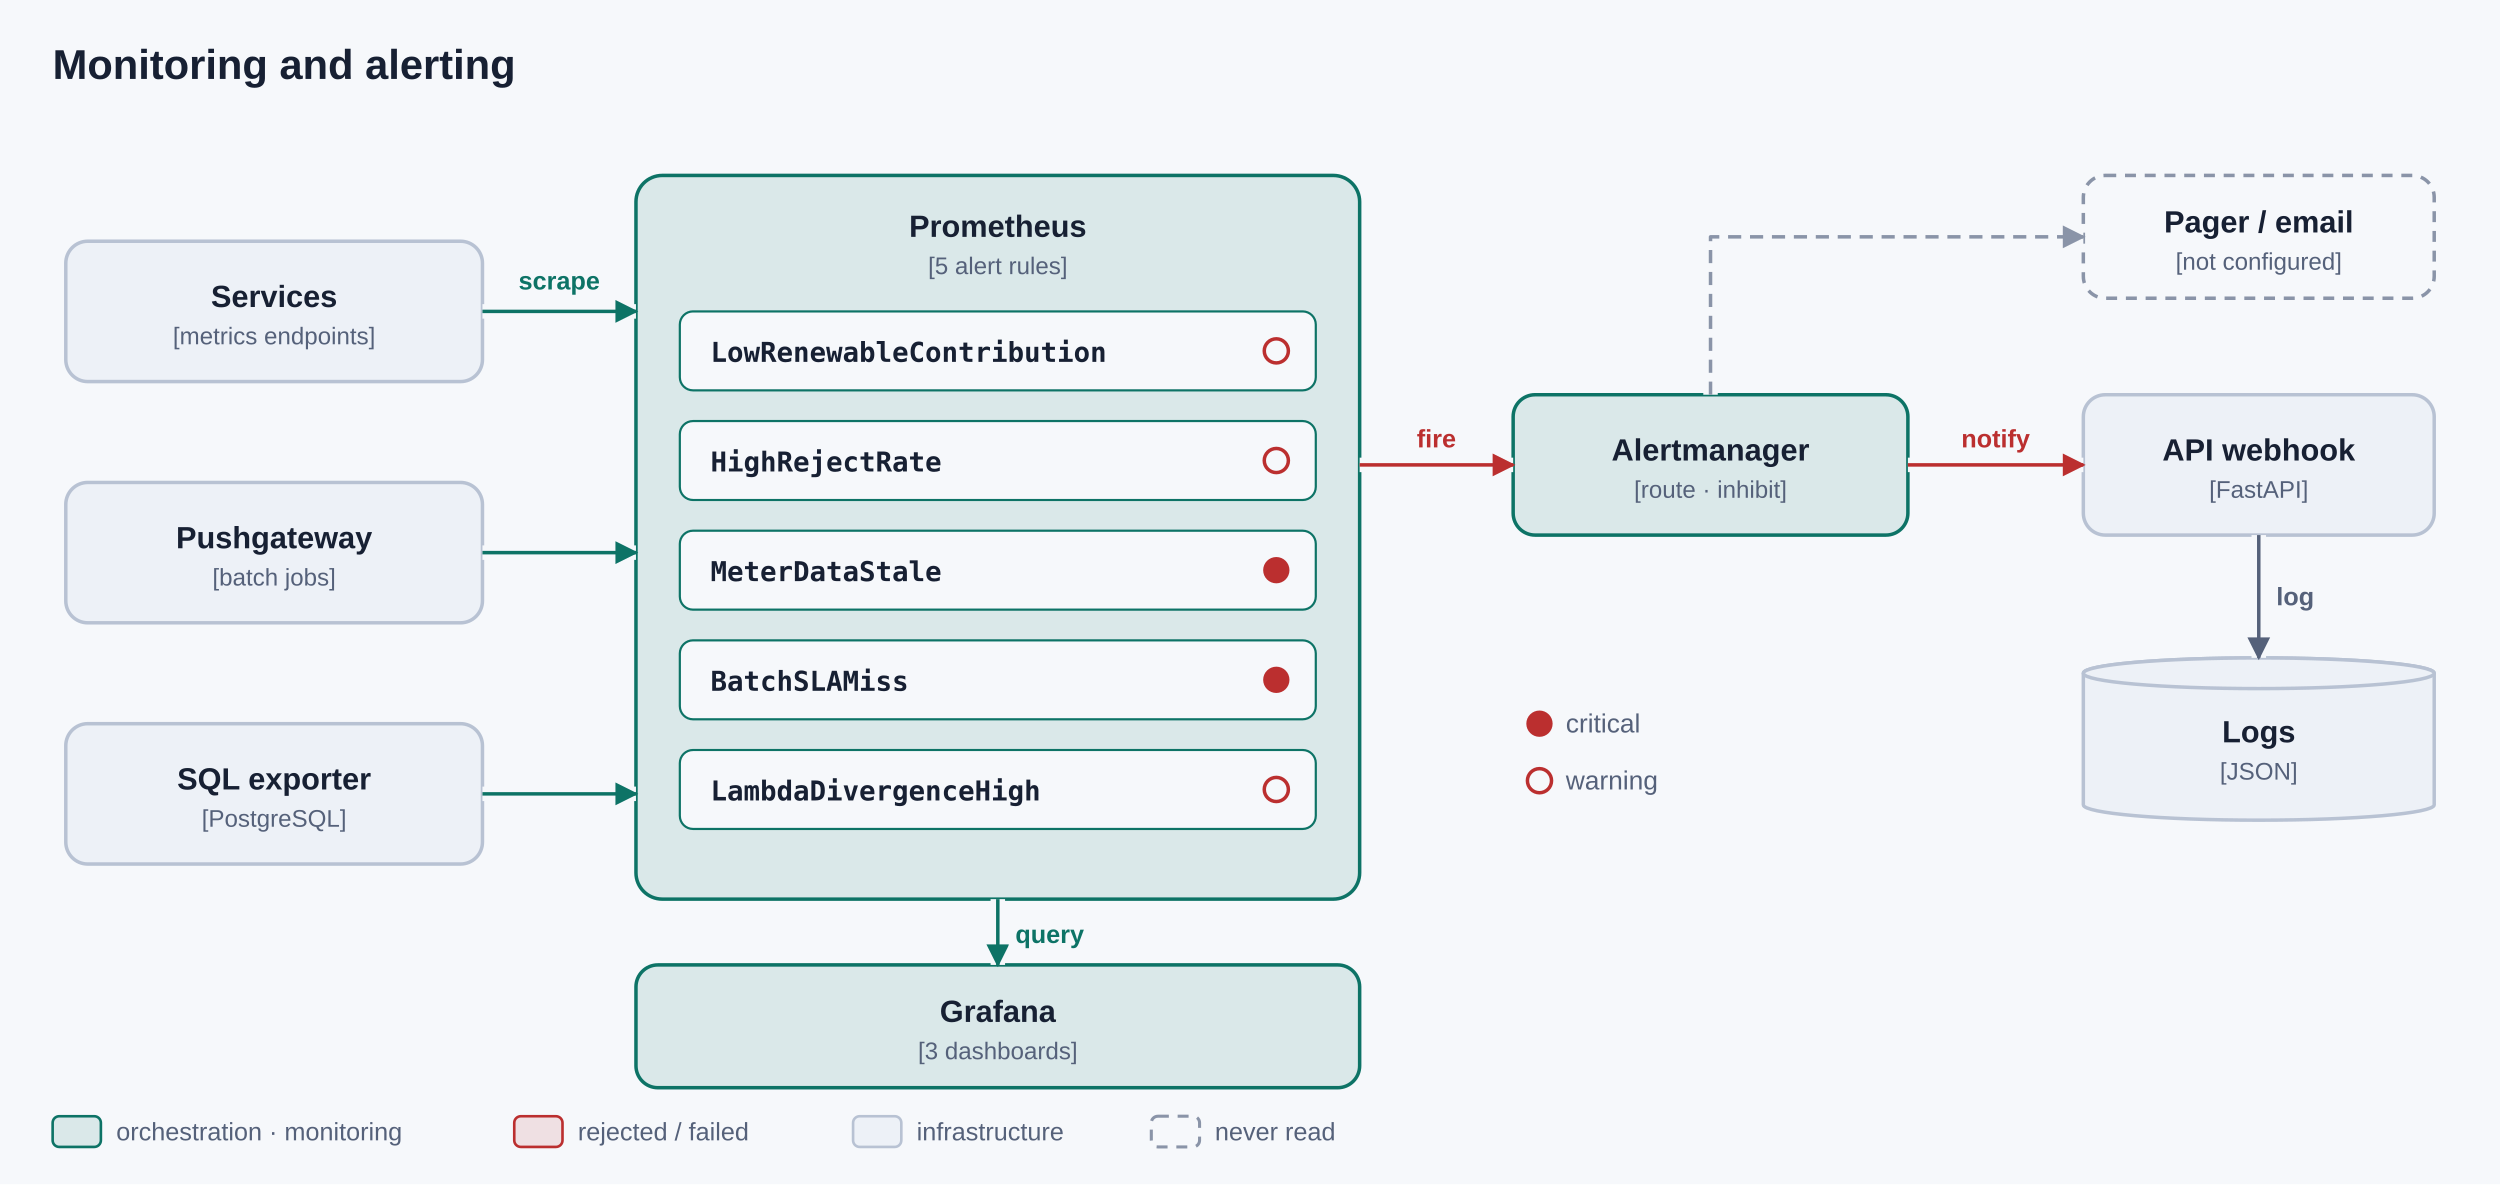
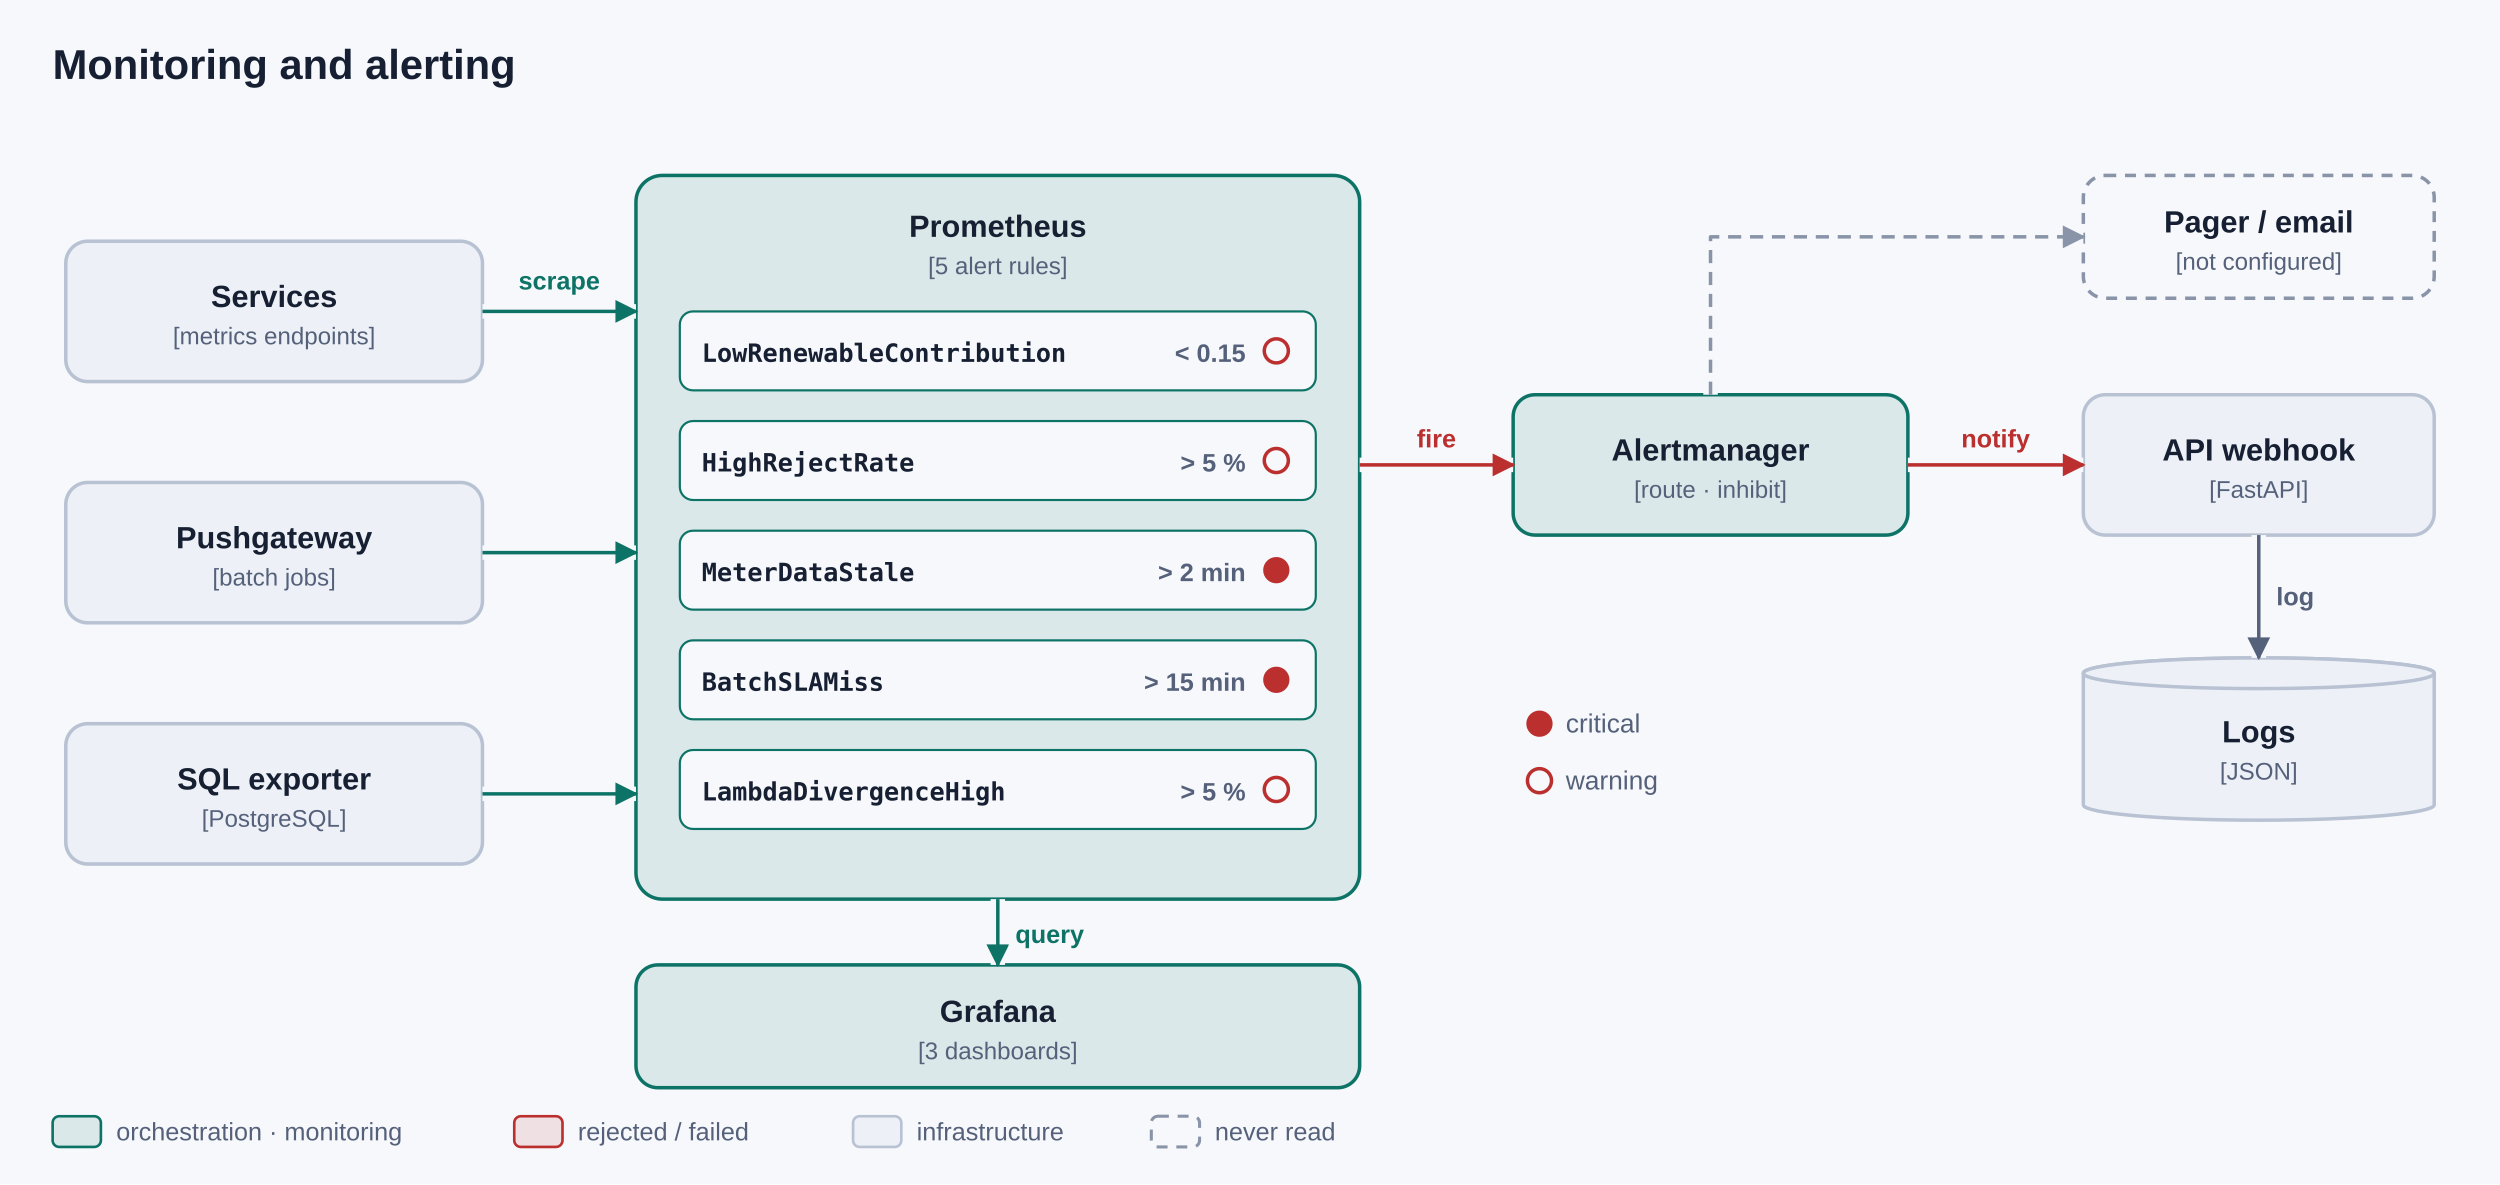
<svg xmlns="http://www.w3.org/2000/svg" width="1140" height="540" viewBox="0 0 1140 540" role="img" aria-labelledby="title desc">
  <defs>
    <marker id="ah-control-f" viewBox="0 0 10 10" refX="9" refY="5" markerWidth="6.5" markerHeight="6.5" orient="auto-start-reverse">
      <path d="M0,0 L10,5 L0,10 z" fill="#0d7366" />
    </marker>
    <marker id="ah-failure-f" viewBox="0 0 10 10" refX="9" refY="5" markerWidth="6.5" markerHeight="6.5" orient="auto-start-reverse">
      <path d="M0,0 L10,5 L0,10 z" fill="#bb2f2f" />
    </marker>
    <marker id="ah-muted-f" viewBox="0 0 10 10" refX="9" refY="5" markerWidth="6.5" markerHeight="6.5" orient="auto-start-reverse">
      <path d="M0,0 L10,5 L0,10 z" fill="#55617a" />
    </marker>
    <marker id="ah-unused-f" viewBox="0 0 10 10" refX="9" refY="5" markerWidth="6.5" markerHeight="6.5" orient="auto-start-reverse">
      <path d="M0,0 L10,5 L0,10 z" fill="#8a94a8" />
    </marker>
  </defs>
  <rect width="1140" height="540" fill="#f6f8fb" />
  <text x="24.0" y="36.0" font-family="'Segoe UI', -apple-system, BlinkMacSystemFont, 'Helvetica Neue', Arial, sans-serif" font-size="19" font-weight="650" fill="#172033" text-anchor="start">Monitoring and alerting</text>
  <rect x="30.0" y="110.0" width="190.0" height="64.0" rx="10" fill="#edf1f7" stroke="#b8c2d3" stroke-width="1.6" />
  <text x="125.0" y="140.0" font-family="'Segoe UI', -apple-system, BlinkMacSystemFont, 'Helvetica Neue', Arial, sans-serif" font-size="14" font-weight="650" fill="#172033" text-anchor="middle">Services</text>
  <text x="125.0" y="157.0" font-family="'Segoe UI', -apple-system, BlinkMacSystemFont, 'Helvetica Neue', Arial, sans-serif" font-size="11" font-weight="400" fill="#55617a" text-anchor="middle">[metrics endpoints]</text>
  <rect x="30.0" y="220.0" width="190.0" height="64.0" rx="10" fill="#edf1f7" stroke="#b8c2d3" stroke-width="1.6" />
  <text x="125.0" y="250.0" font-family="'Segoe UI', -apple-system, BlinkMacSystemFont, 'Helvetica Neue', Arial, sans-serif" font-size="14" font-weight="650" fill="#172033" text-anchor="middle">Pushgateway</text>
  <text x="125.0" y="267.0" font-family="'Segoe UI', -apple-system, BlinkMacSystemFont, 'Helvetica Neue', Arial, sans-serif" font-size="11" font-weight="400" fill="#55617a" text-anchor="middle">[batch jobs]</text>
  <rect x="30.0" y="330.0" width="190.0" height="64.0" rx="10" fill="#edf1f7" stroke="#b8c2d3" stroke-width="1.6" />
  <text x="125.0" y="360.0" font-family="'Segoe UI', -apple-system, BlinkMacSystemFont, 'Helvetica Neue', Arial, sans-serif" font-size="14" font-weight="650" fill="#172033" text-anchor="middle">SQL exporter</text>
  <text x="125.0" y="377.0" font-family="'Segoe UI', -apple-system, BlinkMacSystemFont, 'Helvetica Neue', Arial, sans-serif" font-size="11" font-weight="400" fill="#55617a" text-anchor="middle">[PostgreSQL]</text>
  <rect x="290.0" y="80.0" width="330.0" height="330.0" rx="12" fill="#dae8e9" stroke="#0d7366" stroke-width="1.6" />
  <text x="455.0" y="108.0" font-family="'Segoe UI', -apple-system, BlinkMacSystemFont, 'Helvetica Neue', Arial, sans-serif" font-size="14" font-weight="650" fill="#172033" text-anchor="middle">Prometheus</text>
  <text x="455.0" y="125.0" font-family="'Segoe UI', -apple-system, BlinkMacSystemFont, 'Helvetica Neue', Arial, sans-serif" font-size="11" font-weight="400" fill="#55617a" text-anchor="middle">[5 alert rules]</text>
  <rect x="310.0" y="142.0" width="290.0" height="36.0" rx="6" fill="#f6f8fb" stroke="#0d7366" stroke-width="1" />
-   <text x="324.0" y="165.0" font-family="ui-monospace, 'SFMono-Regular', 'Cascadia Mono', Consolas, Menlo, monospace" font-size="12.5" font-weight="600" fill="#172033" text-anchor="start">LowRenewableContribution</text>
+   <text x="320.0" y="165.0" font-family="ui-monospace, 'SFMono-Regular', 'Cascadia Mono', Consolas, Menlo, monospace" font-size="11.5" font-weight="600" fill="#172033" text-anchor="start">LowRenewableContribution</text>
+   <text x="568.0" y="165.0" font-family="'Segoe UI', -apple-system, BlinkMacSystemFont, 'Helvetica Neue', Arial, sans-serif" font-size="11.5" font-weight="600" fill="#55617a" text-anchor="end">&lt; 0.15</text>
  <circle cx="582" cy="160" r="5.5" fill="none" stroke="#bb2f2f" stroke-width="1.6" />
  <rect x="310.0" y="192.0" width="290.0" height="36.0" rx="6" fill="#f6f8fb" stroke="#0d7366" stroke-width="1" />
-   <text x="324.0" y="215.0" font-family="ui-monospace, 'SFMono-Regular', 'Cascadia Mono', Consolas, Menlo, monospace" font-size="12.5" font-weight="600" fill="#172033" text-anchor="start">HighRejectRate</text>
+   <text x="320.0" y="215.0" font-family="ui-monospace, 'SFMono-Regular', 'Cascadia Mono', Consolas, Menlo, monospace" font-size="11.5" font-weight="600" fill="#172033" text-anchor="start">HighRejectRate</text>
+   <text x="568.0" y="215.0" font-family="'Segoe UI', -apple-system, BlinkMacSystemFont, 'Helvetica Neue', Arial, sans-serif" font-size="11.5" font-weight="600" fill="#55617a" text-anchor="end">&gt; 5 %</text>
  <circle cx="582" cy="210" r="5.5" fill="none" stroke="#bb2f2f" stroke-width="1.6" />
  <rect x="310.0" y="242.0" width="290.0" height="36.0" rx="6" fill="#f6f8fb" stroke="#0d7366" stroke-width="1" />
-   <text x="324.0" y="265.0" font-family="ui-monospace, 'SFMono-Regular', 'Cascadia Mono', Consolas, Menlo, monospace" font-size="12.5" font-weight="600" fill="#172033" text-anchor="start">MeterDataStale</text>
+   <text x="320.0" y="265.0" font-family="ui-monospace, 'SFMono-Regular', 'Cascadia Mono', Consolas, Menlo, monospace" font-size="11.5" font-weight="600" fill="#172033" text-anchor="start">MeterDataStale</text>
+   <text x="568.0" y="265.0" font-family="'Segoe UI', -apple-system, BlinkMacSystemFont, 'Helvetica Neue', Arial, sans-serif" font-size="11.5" font-weight="600" fill="#55617a" text-anchor="end">&gt; 2 min</text>
  <circle cx="582" cy="260" r="6" fill="#bb2f2f" />
  <rect x="310.0" y="292.0" width="290.0" height="36.0" rx="6" fill="#f6f8fb" stroke="#0d7366" stroke-width="1" />
-   <text x="324.0" y="315.0" font-family="ui-monospace, 'SFMono-Regular', 'Cascadia Mono', Consolas, Menlo, monospace" font-size="12.5" font-weight="600" fill="#172033" text-anchor="start">BatchSLAMiss</text>
+   <text x="320.0" y="315.0" font-family="ui-monospace, 'SFMono-Regular', 'Cascadia Mono', Consolas, Menlo, monospace" font-size="11.5" font-weight="600" fill="#172033" text-anchor="start">BatchSLAMiss</text>
+   <text x="568.0" y="315.0" font-family="'Segoe UI', -apple-system, BlinkMacSystemFont, 'Helvetica Neue', Arial, sans-serif" font-size="11.5" font-weight="600" fill="#55617a" text-anchor="end">&gt; 15 min</text>
  <circle cx="582" cy="310" r="6" fill="#bb2f2f" />
  <rect x="310.0" y="342.0" width="290.0" height="36.0" rx="6" fill="#f6f8fb" stroke="#0d7366" stroke-width="1" />
-   <text x="324.0" y="365.0" font-family="ui-monospace, 'SFMono-Regular', 'Cascadia Mono', Consolas, Menlo, monospace" font-size="12.5" font-weight="600" fill="#172033" text-anchor="start">LambdaDivergenceHigh</text>
+   <text x="320.0" y="365.0" font-family="ui-monospace, 'SFMono-Regular', 'Cascadia Mono', Consolas, Menlo, monospace" font-size="11.5" font-weight="600" fill="#172033" text-anchor="start">LambdaDivergenceHigh</text>
+   <text x="568.0" y="365.0" font-family="'Segoe UI', -apple-system, BlinkMacSystemFont, 'Helvetica Neue', Arial, sans-serif" font-size="11.5" font-weight="600" fill="#55617a" text-anchor="end">&gt; 5 %</text>
  <circle cx="582" cy="360" r="5.5" fill="none" stroke="#bb2f2f" stroke-width="1.6" />
  <rect x="690.0" y="180.0" width="180.0" height="64.0" rx="10" fill="#dae8e9" stroke="#0d7366" stroke-width="1.6" />
  <text x="780.0" y="210.0" font-family="'Segoe UI', -apple-system, BlinkMacSystemFont, 'Helvetica Neue', Arial, sans-serif" font-size="14" font-weight="650" fill="#172033" text-anchor="middle">Alertmanager</text>
  <text x="780.0" y="227.0" font-family="'Segoe UI', -apple-system, BlinkMacSystemFont, 'Helvetica Neue', Arial, sans-serif" font-size="11" font-weight="400" fill="#55617a" text-anchor="middle">[route · inhibit]</text>
  <rect x="950.0" y="180.0" width="160.0" height="64.0" rx="10" fill="#edf1f7" stroke="#b8c2d3" stroke-width="1.6" />
  <text x="1030.0" y="210.0" font-family="'Segoe UI', -apple-system, BlinkMacSystemFont, 'Helvetica Neue', Arial, sans-serif" font-size="14" font-weight="650" fill="#172033" text-anchor="middle">API webhook</text>
  <text x="1030.0" y="227.0" font-family="'Segoe UI', -apple-system, BlinkMacSystemFont, 'Helvetica Neue', Arial, sans-serif" font-size="11" font-weight="400" fill="#55617a" text-anchor="middle">[FastAPI]</text>
  <path d="M950,307 V367 A80.0,7 0 0 0 1110,367 V307 A80.0,7 0 0 0 950,307 Z" fill="#edf1f7" stroke="#b8c2d3" stroke-width="1.6" />
  <ellipse cx="1030.0" cy="307" rx="80.0" ry="7" fill="#edf1f7" stroke="#b8c2d3" stroke-width="1.6" />
  <text x="1030.0" y="338.5" font-family="'Segoe UI', -apple-system, BlinkMacSystemFont, 'Helvetica Neue', Arial, sans-serif" font-size="14" font-weight="650" fill="#172033" text-anchor="middle">Logs</text>
  <text x="1030.0" y="355.5" font-family="'Segoe UI', -apple-system, BlinkMacSystemFont, 'Helvetica Neue', Arial, sans-serif" font-size="11" font-weight="400" fill="#55617a" text-anchor="middle">[JSON]</text>
  <rect x="950.0" y="80.0" width="160.0" height="56.0" rx="10" fill="#f6f8fb" stroke="#8a94a8" stroke-width="1.6" stroke-dasharray="5 4" />
  <text x="1030.0" y="106.0" font-family="'Segoe UI', -apple-system, BlinkMacSystemFont, 'Helvetica Neue', Arial, sans-serif" font-size="14" font-weight="650" fill="#172033" text-anchor="middle">Pager / email</text>
  <text x="1030.0" y="123.0" font-family="'Segoe UI', -apple-system, BlinkMacSystemFont, 'Helvetica Neue', Arial, sans-serif" font-size="11" font-weight="400" fill="#55617a" text-anchor="middle">[not configured]</text>
  <rect x="290.0" y="440.0" width="330.0" height="56.0" rx="10" fill="#dae8e9" stroke="#0d7366" stroke-width="1.6" />
  <text x="455.0" y="466.0" font-family="'Segoe UI', -apple-system, BlinkMacSystemFont, 'Helvetica Neue', Arial, sans-serif" font-size="14" font-weight="650" fill="#172033" text-anchor="middle">Grafana</text>
  <text x="455.0" y="483.0" font-family="'Segoe UI', -apple-system, BlinkMacSystemFont, 'Helvetica Neue', Arial, sans-serif" font-size="11" font-weight="400" fill="#55617a" text-anchor="middle">[3 dashboards]</text>
  <path d="M220.0,142.0 L290.0,142.0" fill="none" stroke="#f6f8fb" stroke-width="6.6" stroke-linejoin="round" />
  <path d="M220.0,142.0 L290.0,142.0" fill="none" stroke="#0d7366" stroke-width="1.6" stroke-linejoin="round" marker-end="url(#ah-control-f)" />
  <rect x="234.8" y="121.5" width="40.5" height="15.5" rx="3" fill="#f6f8fb" />
  <text x="255.0" y="132.0" font-family="'Segoe UI', -apple-system, BlinkMacSystemFont, 'Helvetica Neue', Arial, sans-serif" font-size="11.5" font-weight="600" fill="#0d7366" text-anchor="middle">scrape</text>
  <path d="M220.0,252.0 L290.0,252.0" fill="none" stroke="#f6f8fb" stroke-width="6.6" stroke-linejoin="round" />
  <path d="M220.0,252.0 L290.0,252.0" fill="none" stroke="#0d7366" stroke-width="1.6" stroke-linejoin="round" marker-end="url(#ah-control-f)" />
  <path d="M220.0,362.0 L290.0,362.0" fill="none" stroke="#f6f8fb" stroke-width="6.6" stroke-linejoin="round" />
  <path d="M220.0,362.0 L290.0,362.0" fill="none" stroke="#0d7366" stroke-width="1.6" stroke-linejoin="round" marker-end="url(#ah-control-f)" />
  <path d="M620.0,212.0 L690.0,212.0" fill="none" stroke="#f6f8fb" stroke-width="6.6" stroke-linejoin="round" />
  <path d="M620.0,212.0 L690.0,212.0" fill="none" stroke="#bb2f2f" stroke-width="1.6" stroke-linejoin="round" marker-end="url(#ah-failure-f)" />
  <rect x="640.5" y="193.5" width="29.0" height="15.5" rx="3" fill="#f6f8fb" />
  <text x="655.0" y="204.0" font-family="'Segoe UI', -apple-system, BlinkMacSystemFont, 'Helvetica Neue', Arial, sans-serif" font-size="11.5" font-weight="600" fill="#bb2f2f" text-anchor="middle">fire</text>
  <path d="M870.0,212.0 L950.0,212.0" fill="none" stroke="#f6f8fb" stroke-width="6.6" stroke-linejoin="round" />
  <path d="M870.0,212.0 L950.0,212.0" fill="none" stroke="#bb2f2f" stroke-width="1.6" stroke-linejoin="round" marker-end="url(#ah-failure-f)" />
  <rect x="889.8" y="193.5" width="40.5" height="15.5" rx="3" fill="#f6f8fb" />
  <text x="910.0" y="204.0" font-family="'Segoe UI', -apple-system, BlinkMacSystemFont, 'Helvetica Neue', Arial, sans-serif" font-size="11.5" font-weight="600" fill="#bb2f2f" text-anchor="middle">notify</text>
  <path d="M1030.0,244.0 L1030.0,300.0" fill="none" stroke="#f6f8fb" stroke-width="6.6" stroke-linejoin="round" />
  <path d="M1030.0,244.0 L1030.0,300.0" fill="none" stroke="#55617a" stroke-width="1.6" stroke-linejoin="round" marker-end="url(#ah-muted-f)" />
  <rect x="1035.0" y="265.5" width="23.2" height="15.5" rx="3" fill="#f6f8fb" />
  <text x="1038.0" y="276.0" font-family="'Segoe UI', -apple-system, BlinkMacSystemFont, 'Helvetica Neue', Arial, sans-serif" font-size="11.5" font-weight="600" fill="#55617a" text-anchor="start">log</text>
  <path d="M780.0,180.0 L780.0,108.0 L950.0,108.0" fill="none" stroke="#f6f8fb" stroke-width="6.6" stroke-linejoin="round" />
  <path d="M780.0,180.0 L780.0,108.0 L950.0,108.0" fill="none" stroke="#8a94a8" stroke-width="1.6" stroke-linejoin="round" stroke-dasharray="6 4" marker-end="url(#ah-unused-f)" />
  <path d="M455.0,410.0 L455.0,440.0" fill="none" stroke="#f6f8fb" stroke-width="6.6" stroke-linejoin="round" />
  <path d="M455.0,410.0 L455.0,440.0" fill="none" stroke="#0d7366" stroke-width="1.6" stroke-linejoin="round" marker-end="url(#ah-control-f)" />
  <rect x="460.0" y="419.5" width="34.8" height="15.5" rx="3" fill="#f6f8fb" />
  <text x="463.0" y="430.0" font-family="'Segoe UI', -apple-system, BlinkMacSystemFont, 'Helvetica Neue', Arial, sans-serif" font-size="11.5" font-weight="600" fill="#0d7366" text-anchor="start">query</text>
  <circle cx="702" cy="330" r="6" fill="#bb2f2f" />
  <text x="714.0" y="334.0" font-family="'Segoe UI', -apple-system, BlinkMacSystemFont, 'Helvetica Neue', Arial, sans-serif" font-size="12" font-weight="400" fill="#55617a" text-anchor="start">critical</text>
  <circle cx="702" cy="356" r="5.5" fill="none" stroke="#bb2f2f" stroke-width="1.6" />
  <text x="714.0" y="360.0" font-family="'Segoe UI', -apple-system, BlinkMacSystemFont, 'Helvetica Neue', Arial, sans-serif" font-size="12" font-weight="400" fill="#55617a" text-anchor="start">warning</text>
  <rect x="24.0" y="509.0" width="22.0" height="14.0" rx="3" fill="#dae8e9" stroke="#0d7366" stroke-width="1.2" />
  <text x="53.0" y="520.0" font-family="'Segoe UI', -apple-system, BlinkMacSystemFont, 'Helvetica Neue', Arial, sans-serif" font-size="11.5" font-weight="400" fill="#55617a" text-anchor="start">orchestration · monitoring</text>
  <rect x="234.5" y="509.0" width="22.0" height="14.0" rx="3" fill="#efe0e3" stroke="#bb2f2f" stroke-width="1.2" />
  <text x="263.5" y="520.0" font-family="'Segoe UI', -apple-system, BlinkMacSystemFont, 'Helvetica Neue', Arial, sans-serif" font-size="11.5" font-weight="400" fill="#55617a" text-anchor="start">rejected / failed</text>
  <rect x="389.0" y="509.0" width="22.0" height="14.0" rx="3" fill="#edf1f7" stroke="#b8c2d3" stroke-width="1.2" />
  <text x="418.0" y="520.0" font-family="'Segoe UI', -apple-system, BlinkMacSystemFont, 'Helvetica Neue', Arial, sans-serif" font-size="11.5" font-weight="400" fill="#55617a" text-anchor="start">infrastructure</text>
  <rect x="525.0" y="509.0" width="22.0" height="14.0" rx="3" fill="none" stroke="#8a94a8" stroke-width="1.4" stroke-dasharray="5 4" />
  <text x="554.0" y="520.0" font-family="'Segoe UI', -apple-system, BlinkMacSystemFont, 'Helvetica Neue', Arial, sans-serif" font-size="11.5" font-weight="400" fill="#55617a" text-anchor="start">never read</text>
</svg>
